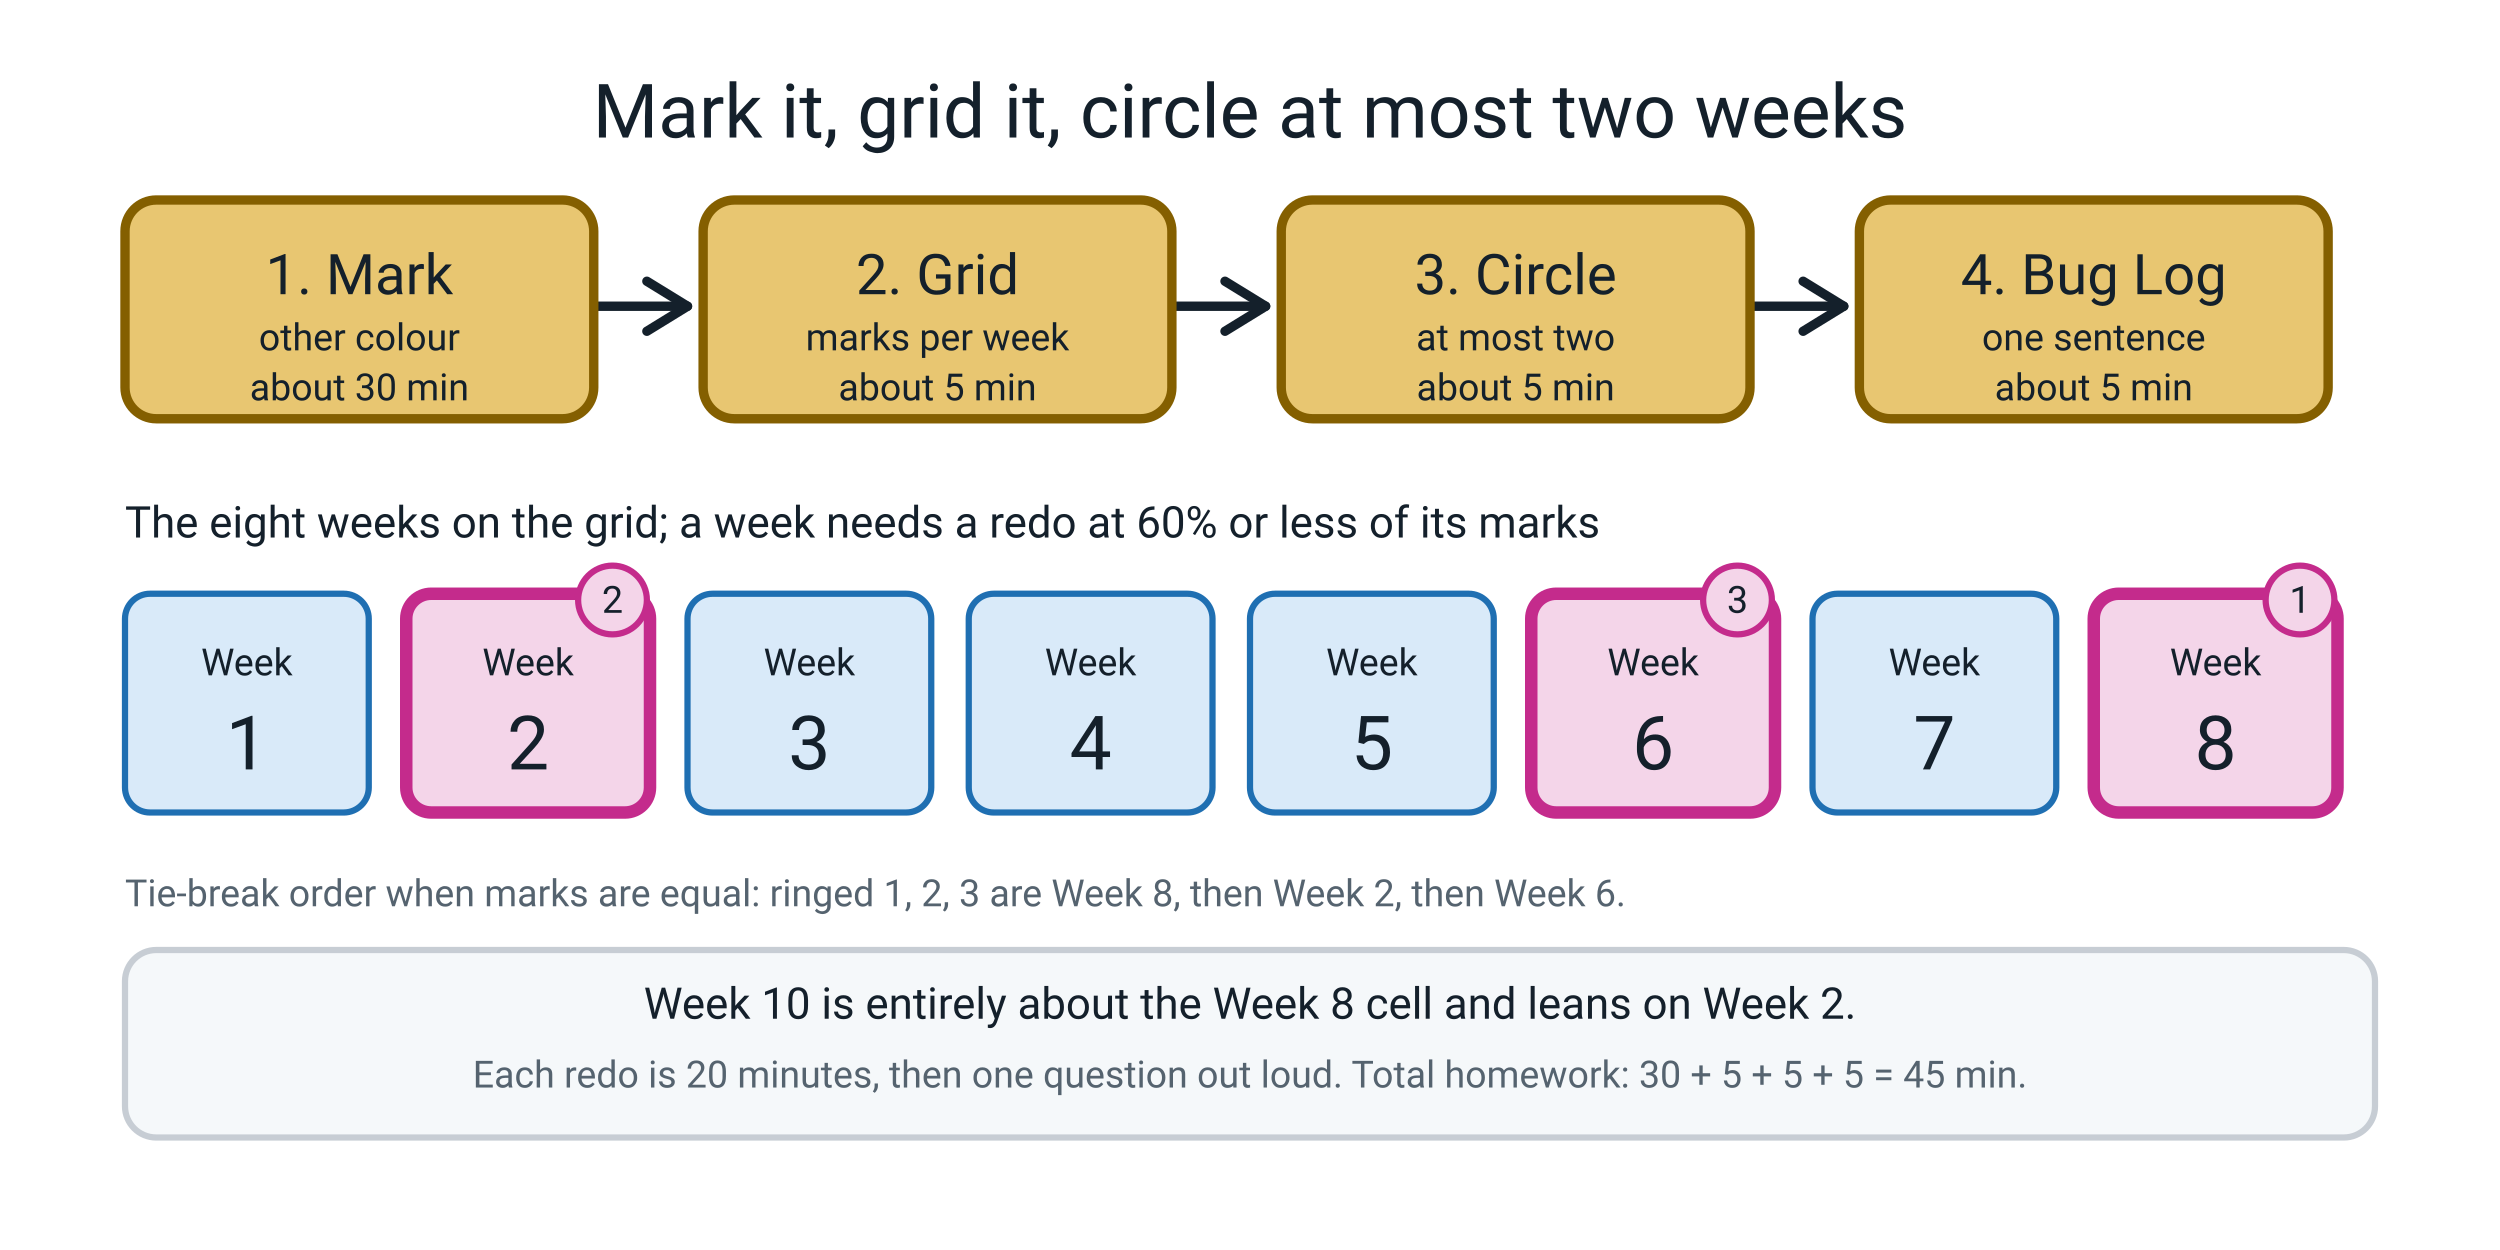
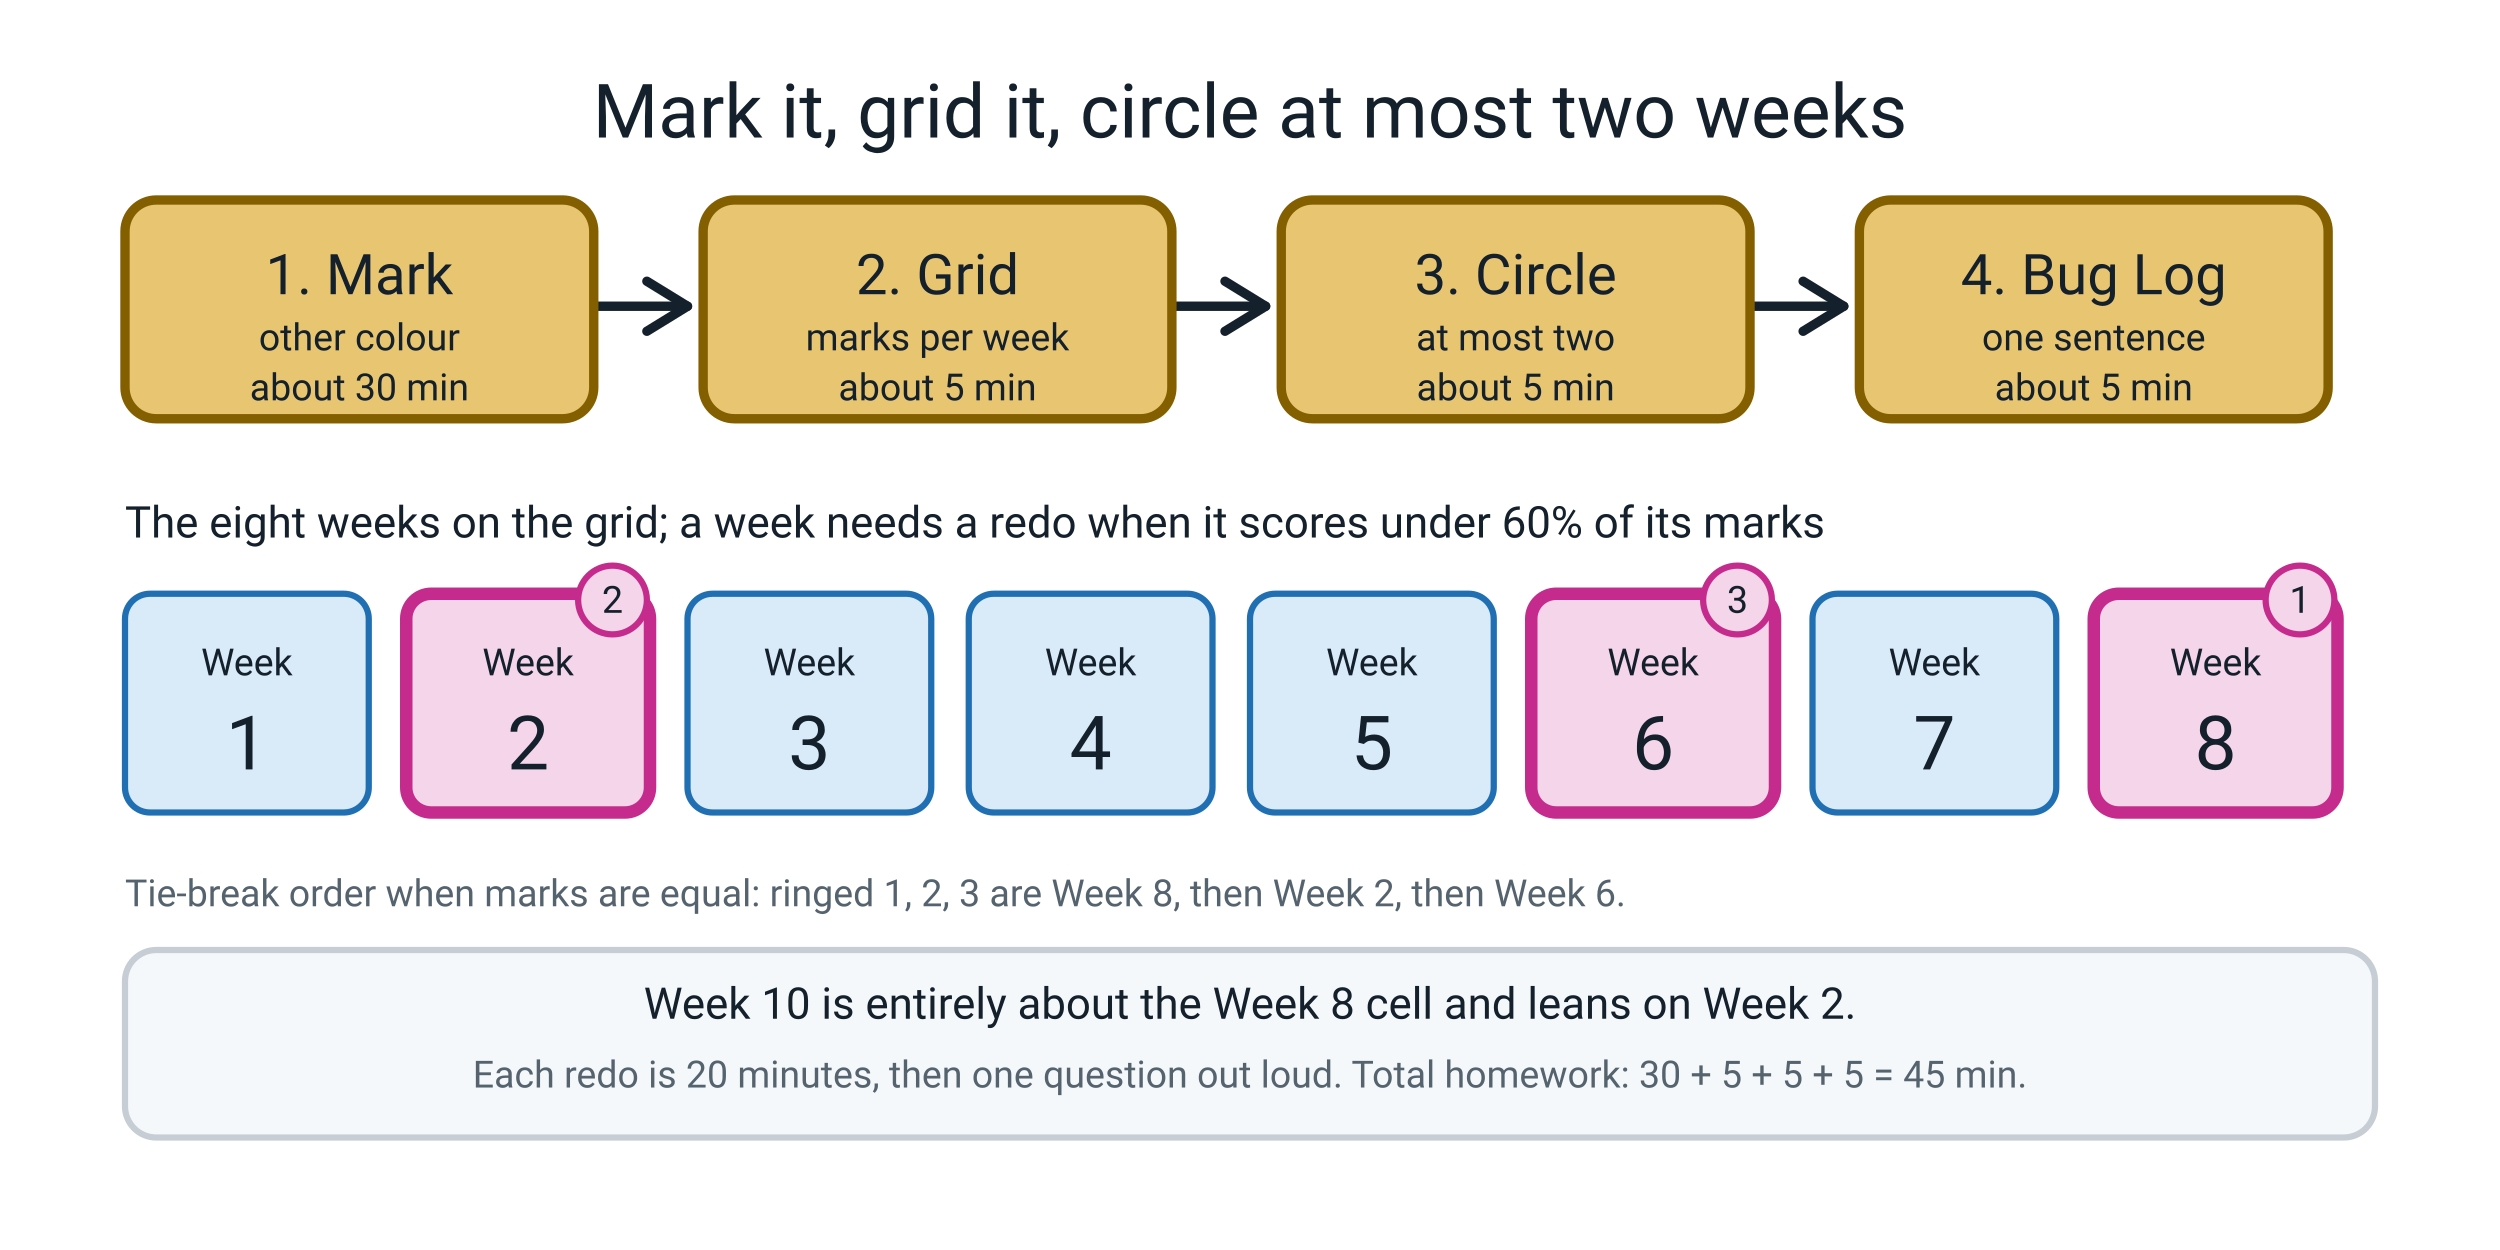
<svg xmlns="http://www.w3.org/2000/svg" viewBox="0 0 800 400" role="img">
  <text x="400" y="44" font-family="ui-sans-serif, system-ui, -apple-system, 'Segoe UI', Roboto, sans-serif" font-size="24" fill="#14202B" text-anchor="middle">Mark it, grid it, circle at most two weeks</text>
  <line x1="190" y1="98" x2="220" y2="98" stroke="#14202B" stroke-width="3" stroke-linecap="round" />
  <polyline points="-13,-8 0,0 -13,8" fill="none" stroke="#14202B" stroke-width="3" stroke-linecap="round" stroke-linejoin="round" transform="translate(220 98) rotate(0)" />
  <line x1="375" y1="98" x2="405" y2="98" stroke="#14202B" stroke-width="3" stroke-linecap="round" />
  <polyline points="-13,-8 0,0 -13,8" fill="none" stroke="#14202B" stroke-width="3" stroke-linecap="round" stroke-linejoin="round" transform="translate(405 98) rotate(0)" />
  <line x1="560" y1="98" x2="590" y2="98" stroke="#14202B" stroke-width="3" stroke-linecap="round" />
  <polyline points="-13,-8 0,0 -13,8" fill="none" stroke="#14202B" stroke-width="3" stroke-linecap="round" stroke-linejoin="round" transform="translate(590 98) rotate(0)" />
  <rect x="40" y="64" width="150" height="70" rx="10" fill="#E8C671" stroke="#845F00" stroke-width="3" stroke-linejoin="round" />
  <text x="115" y="88" font-family="ui-sans-serif, system-ui, -apple-system, 'Segoe UI', Roboto, sans-serif" font-size="18" fill="#14202B" text-anchor="middle" dominant-baseline="central">1. Mark</text>
  <text x="115" y="108" font-family="ui-sans-serif, system-ui, -apple-system, 'Segoe UI', Roboto, sans-serif" font-size="12" fill="#14202B" text-anchor="middle" dominant-baseline="central">other colour</text>
  <text x="115" y="124" font-family="ui-sans-serif, system-ui, -apple-system, 'Segoe UI', Roboto, sans-serif" font-size="12" fill="#14202B" text-anchor="middle" dominant-baseline="central">about 30 min</text>
  <rect x="225" y="64" width="150" height="70" rx="10" fill="#E8C671" stroke="#845F00" stroke-width="3" stroke-linejoin="round" />
  <text x="300" y="88" font-family="ui-sans-serif, system-ui, -apple-system, 'Segoe UI', Roboto, sans-serif" font-size="18" fill="#14202B" text-anchor="middle" dominant-baseline="central">2. Grid</text>
  <text x="300" y="108" font-family="ui-sans-serif, system-ui, -apple-system, 'Segoe UI', Roboto, sans-serif" font-size="12" fill="#14202B" text-anchor="middle" dominant-baseline="central">marks per week</text>
  <text x="300" y="124" font-family="ui-sans-serif, system-ui, -apple-system, 'Segoe UI', Roboto, sans-serif" font-size="12" fill="#14202B" text-anchor="middle" dominant-baseline="central">about 5 min</text>
  <rect x="410" y="64" width="150" height="70" rx="10" fill="#E8C671" stroke="#845F00" stroke-width="3" stroke-linejoin="round" />
  <text x="485" y="88" font-family="ui-sans-serif, system-ui, -apple-system, 'Segoe UI', Roboto, sans-serif" font-size="18" fill="#14202B" text-anchor="middle" dominant-baseline="central">3. Circle</text>
  <text x="485" y="108" font-family="ui-sans-serif, system-ui, -apple-system, 'Segoe UI', Roboto, sans-serif" font-size="12" fill="#14202B" text-anchor="middle" dominant-baseline="central">at most two</text>
  <text x="485" y="124" font-family="ui-sans-serif, system-ui, -apple-system, 'Segoe UI', Roboto, sans-serif" font-size="12" fill="#14202B" text-anchor="middle" dominant-baseline="central">about 5 min</text>
  <rect x="595" y="64" width="150" height="70" rx="10" fill="#E8C671" stroke="#845F00" stroke-width="3" stroke-linejoin="round" />
  <text x="670" y="88" font-family="ui-sans-serif, system-ui, -apple-system, 'Segoe UI', Roboto, sans-serif" font-size="18" fill="#14202B" text-anchor="middle" dominant-baseline="central">4. Bug Log</text>
  <text x="670" y="108" font-family="ui-sans-serif, system-ui, -apple-system, 'Segoe UI', Roboto, sans-serif" font-size="12" fill="#14202B" text-anchor="middle" dominant-baseline="central">one sentence</text>
  <text x="670" y="124" font-family="ui-sans-serif, system-ui, -apple-system, 'Segoe UI', Roboto, sans-serif" font-size="12" fill="#14202B" text-anchor="middle" dominant-baseline="central">about 5 min</text>
-   <text x="40" y="172" font-family="ui-sans-serif, system-ui, -apple-system, 'Segoe UI', Roboto, sans-serif" font-size="14" fill="#14202B">The eight weeks on the grid; a week needs a redo at 60% or less of its marks</text>
+   <text x="40" y="172" font-family="ui-sans-serif, system-ui, -apple-system, 'Segoe UI', Roboto, sans-serif" font-size="14" fill="#14202B">The eight weeks on the grid; a week needs a redo when it scores under 60% of its marks</text>
  <rect x="40" y="190" width="78" height="70" rx="8" fill="#D9EAF9" stroke="#1F6FB2" stroke-width="2" stroke-linejoin="round" />
  <text x="79" y="212" font-family="ui-sans-serif, system-ui, -apple-system, 'Segoe UI', Roboto, sans-serif" font-size="12" fill="#14202B" text-anchor="middle" dominant-baseline="central">Week</text>
  <text x="79" y="238" font-family="ui-sans-serif, system-ui, -apple-system, 'Segoe UI', Roboto, sans-serif" font-size="24" fill="#14202B" text-anchor="middle" dominant-baseline="central">1</text>
  <rect x="130" y="190" width="78" height="70" rx="8" fill="#F4D5E9" stroke="#C42B8C" stroke-width="4" stroke-linejoin="round" />
  <text x="169" y="212" font-family="ui-sans-serif, system-ui, -apple-system, 'Segoe UI', Roboto, sans-serif" font-size="12" fill="#14202B" text-anchor="middle" dominant-baseline="central">Week</text>
  <text x="169" y="238" font-family="ui-sans-serif, system-ui, -apple-system, 'Segoe UI', Roboto, sans-serif" font-size="24" fill="#14202B" text-anchor="middle" dominant-baseline="central">2</text>
  <circle cx="196" cy="192" r="11" fill="#F4D5E9" stroke="#C42B8C" stroke-width="2" />
  <text x="196" y="192" font-family="ui-sans-serif, system-ui, -apple-system, 'Segoe UI', Roboto, sans-serif" font-size="12" fill="#14202B" text-anchor="middle" dominant-baseline="central">2</text>
  <rect x="220" y="190" width="78" height="70" rx="8" fill="#D9EAF9" stroke="#1F6FB2" stroke-width="2" stroke-linejoin="round" />
  <text x="259" y="212" font-family="ui-sans-serif, system-ui, -apple-system, 'Segoe UI', Roboto, sans-serif" font-size="12" fill="#14202B" text-anchor="middle" dominant-baseline="central">Week</text>
  <text x="259" y="238" font-family="ui-sans-serif, system-ui, -apple-system, 'Segoe UI', Roboto, sans-serif" font-size="24" fill="#14202B" text-anchor="middle" dominant-baseline="central">3</text>
  <rect x="310" y="190" width="78" height="70" rx="8" fill="#D9EAF9" stroke="#1F6FB2" stroke-width="2" stroke-linejoin="round" />
  <text x="349" y="212" font-family="ui-sans-serif, system-ui, -apple-system, 'Segoe UI', Roboto, sans-serif" font-size="12" fill="#14202B" text-anchor="middle" dominant-baseline="central">Week</text>
  <text x="349" y="238" font-family="ui-sans-serif, system-ui, -apple-system, 'Segoe UI', Roboto, sans-serif" font-size="24" fill="#14202B" text-anchor="middle" dominant-baseline="central">4</text>
  <rect x="400" y="190" width="78" height="70" rx="8" fill="#D9EAF9" stroke="#1F6FB2" stroke-width="2" stroke-linejoin="round" />
  <text x="439" y="212" font-family="ui-sans-serif, system-ui, -apple-system, 'Segoe UI', Roboto, sans-serif" font-size="12" fill="#14202B" text-anchor="middle" dominant-baseline="central">Week</text>
  <text x="439" y="238" font-family="ui-sans-serif, system-ui, -apple-system, 'Segoe UI', Roboto, sans-serif" font-size="24" fill="#14202B" text-anchor="middle" dominant-baseline="central">5</text>
  <rect x="490" y="190" width="78" height="70" rx="8" fill="#F4D5E9" stroke="#C42B8C" stroke-width="4" stroke-linejoin="round" />
  <text x="529" y="212" font-family="ui-sans-serif, system-ui, -apple-system, 'Segoe UI', Roboto, sans-serif" font-size="12" fill="#14202B" text-anchor="middle" dominant-baseline="central">Week</text>
  <text x="529" y="238" font-family="ui-sans-serif, system-ui, -apple-system, 'Segoe UI', Roboto, sans-serif" font-size="24" fill="#14202B" text-anchor="middle" dominant-baseline="central">6</text>
  <circle cx="556" cy="192" r="11" fill="#F4D5E9" stroke="#C42B8C" stroke-width="2" />
  <text x="556" y="192" font-family="ui-sans-serif, system-ui, -apple-system, 'Segoe UI', Roboto, sans-serif" font-size="12" fill="#14202B" text-anchor="middle" dominant-baseline="central">3</text>
  <rect x="580" y="190" width="78" height="70" rx="8" fill="#D9EAF9" stroke="#1F6FB2" stroke-width="2" stroke-linejoin="round" />
  <text x="619" y="212" font-family="ui-sans-serif, system-ui, -apple-system, 'Segoe UI', Roboto, sans-serif" font-size="12" fill="#14202B" text-anchor="middle" dominant-baseline="central">Week</text>
  <text x="619" y="238" font-family="ui-sans-serif, system-ui, -apple-system, 'Segoe UI', Roboto, sans-serif" font-size="24" fill="#14202B" text-anchor="middle" dominant-baseline="central">7</text>
  <rect x="670" y="190" width="78" height="70" rx="8" fill="#F4D5E9" stroke="#C42B8C" stroke-width="4" stroke-linejoin="round" />
  <text x="709" y="212" font-family="ui-sans-serif, system-ui, -apple-system, 'Segoe UI', Roboto, sans-serif" font-size="12" fill="#14202B" text-anchor="middle" dominant-baseline="central">Week</text>
  <text x="709" y="238" font-family="ui-sans-serif, system-ui, -apple-system, 'Segoe UI', Roboto, sans-serif" font-size="24" fill="#14202B" text-anchor="middle" dominant-baseline="central">8</text>
  <circle cx="736" cy="192" r="11" fill="#F4D5E9" stroke="#C42B8C" stroke-width="2" />
  <text x="736" y="192" font-family="ui-sans-serif, system-ui, -apple-system, 'Segoe UI', Roboto, sans-serif" font-size="12" fill="#14202B" text-anchor="middle" dominant-baseline="central">1</text>
  <text x="40" y="290" font-family="ui-sans-serif, system-ui, -apple-system, 'Segoe UI', Roboto, sans-serif" font-size="12" fill="#55636F">Tie-break order when marks are equal: ringed 1, 2, 3 are Week 8, then Week 2, then Week 6.</text>
  <rect x="40" y="304" width="720" height="60" rx="10" fill="#F5F8FA" stroke="#C7CDD4" stroke-width="2" stroke-linejoin="round" />
  <text x="400" y="326" font-family="ui-sans-serif, system-ui, -apple-system, 'Segoe UI', Roboto, sans-serif" font-size="14" fill="#14202B" text-anchor="middle">Week 10 is entirely about the Week 8 cell and leans on Week 2.</text>
  <text x="400" y="348" font-family="ui-sans-serif, system-ui, -apple-system, 'Segoe UI', Roboto, sans-serif" font-size="12" fill="#55636F" text-anchor="middle">Each redo is 20 minutes, then one question out loud. Total homework: 30 + 5 + 5 + 5 = 45 min.</text>
</svg>
